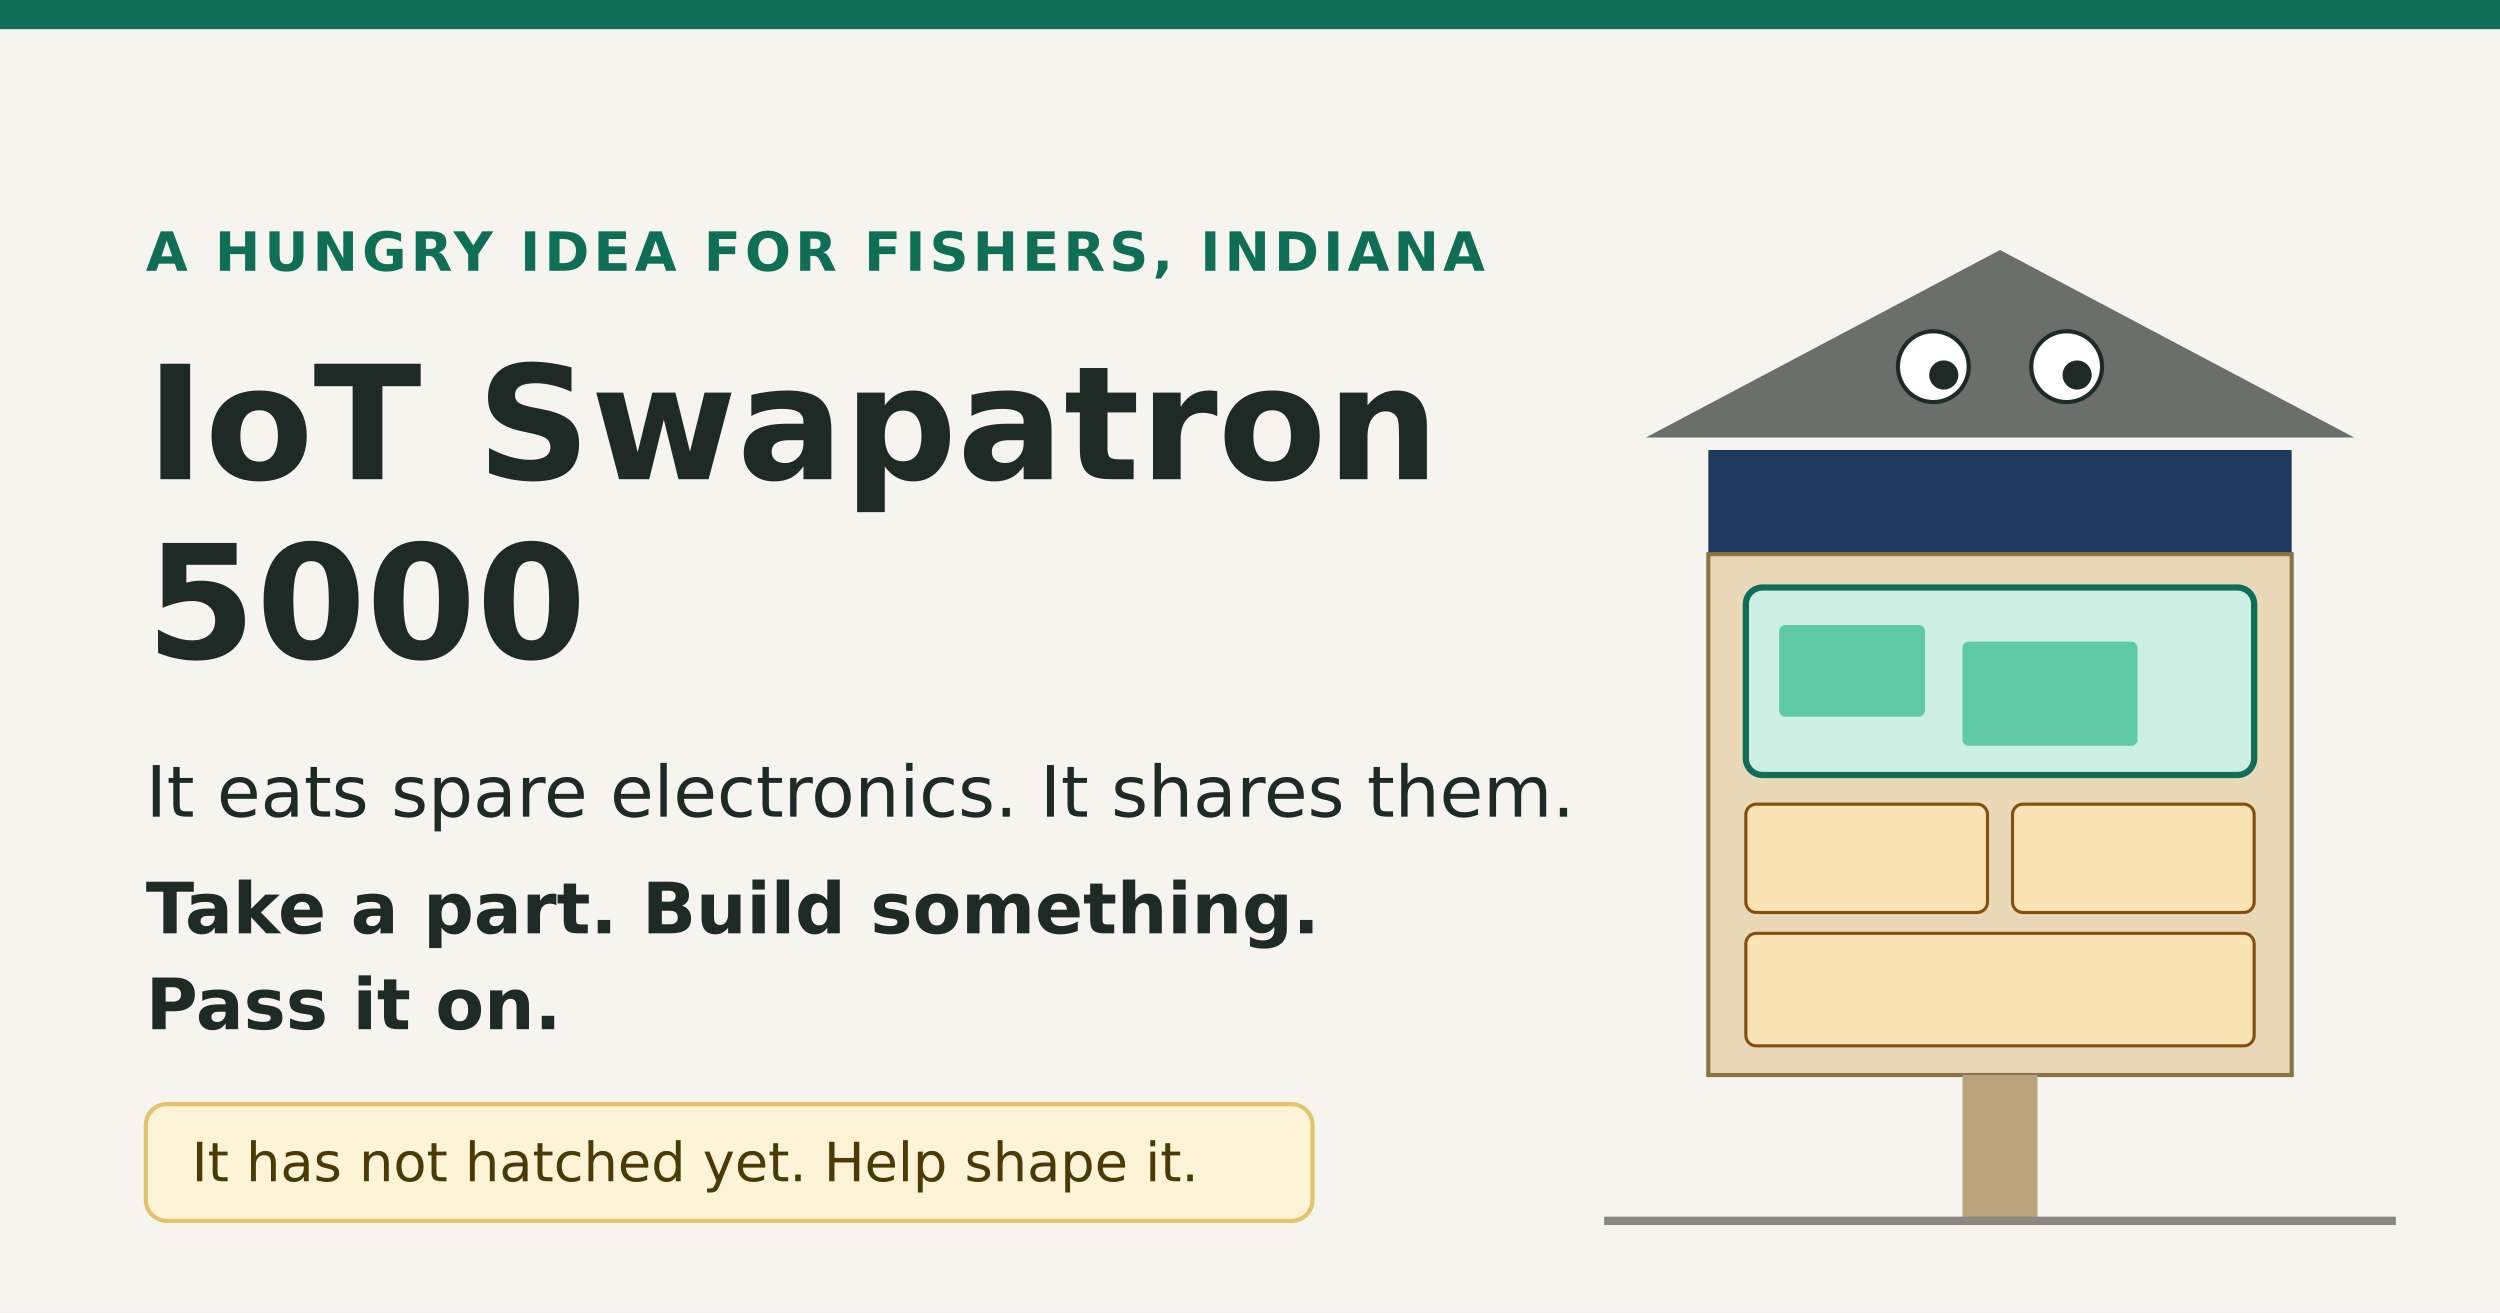
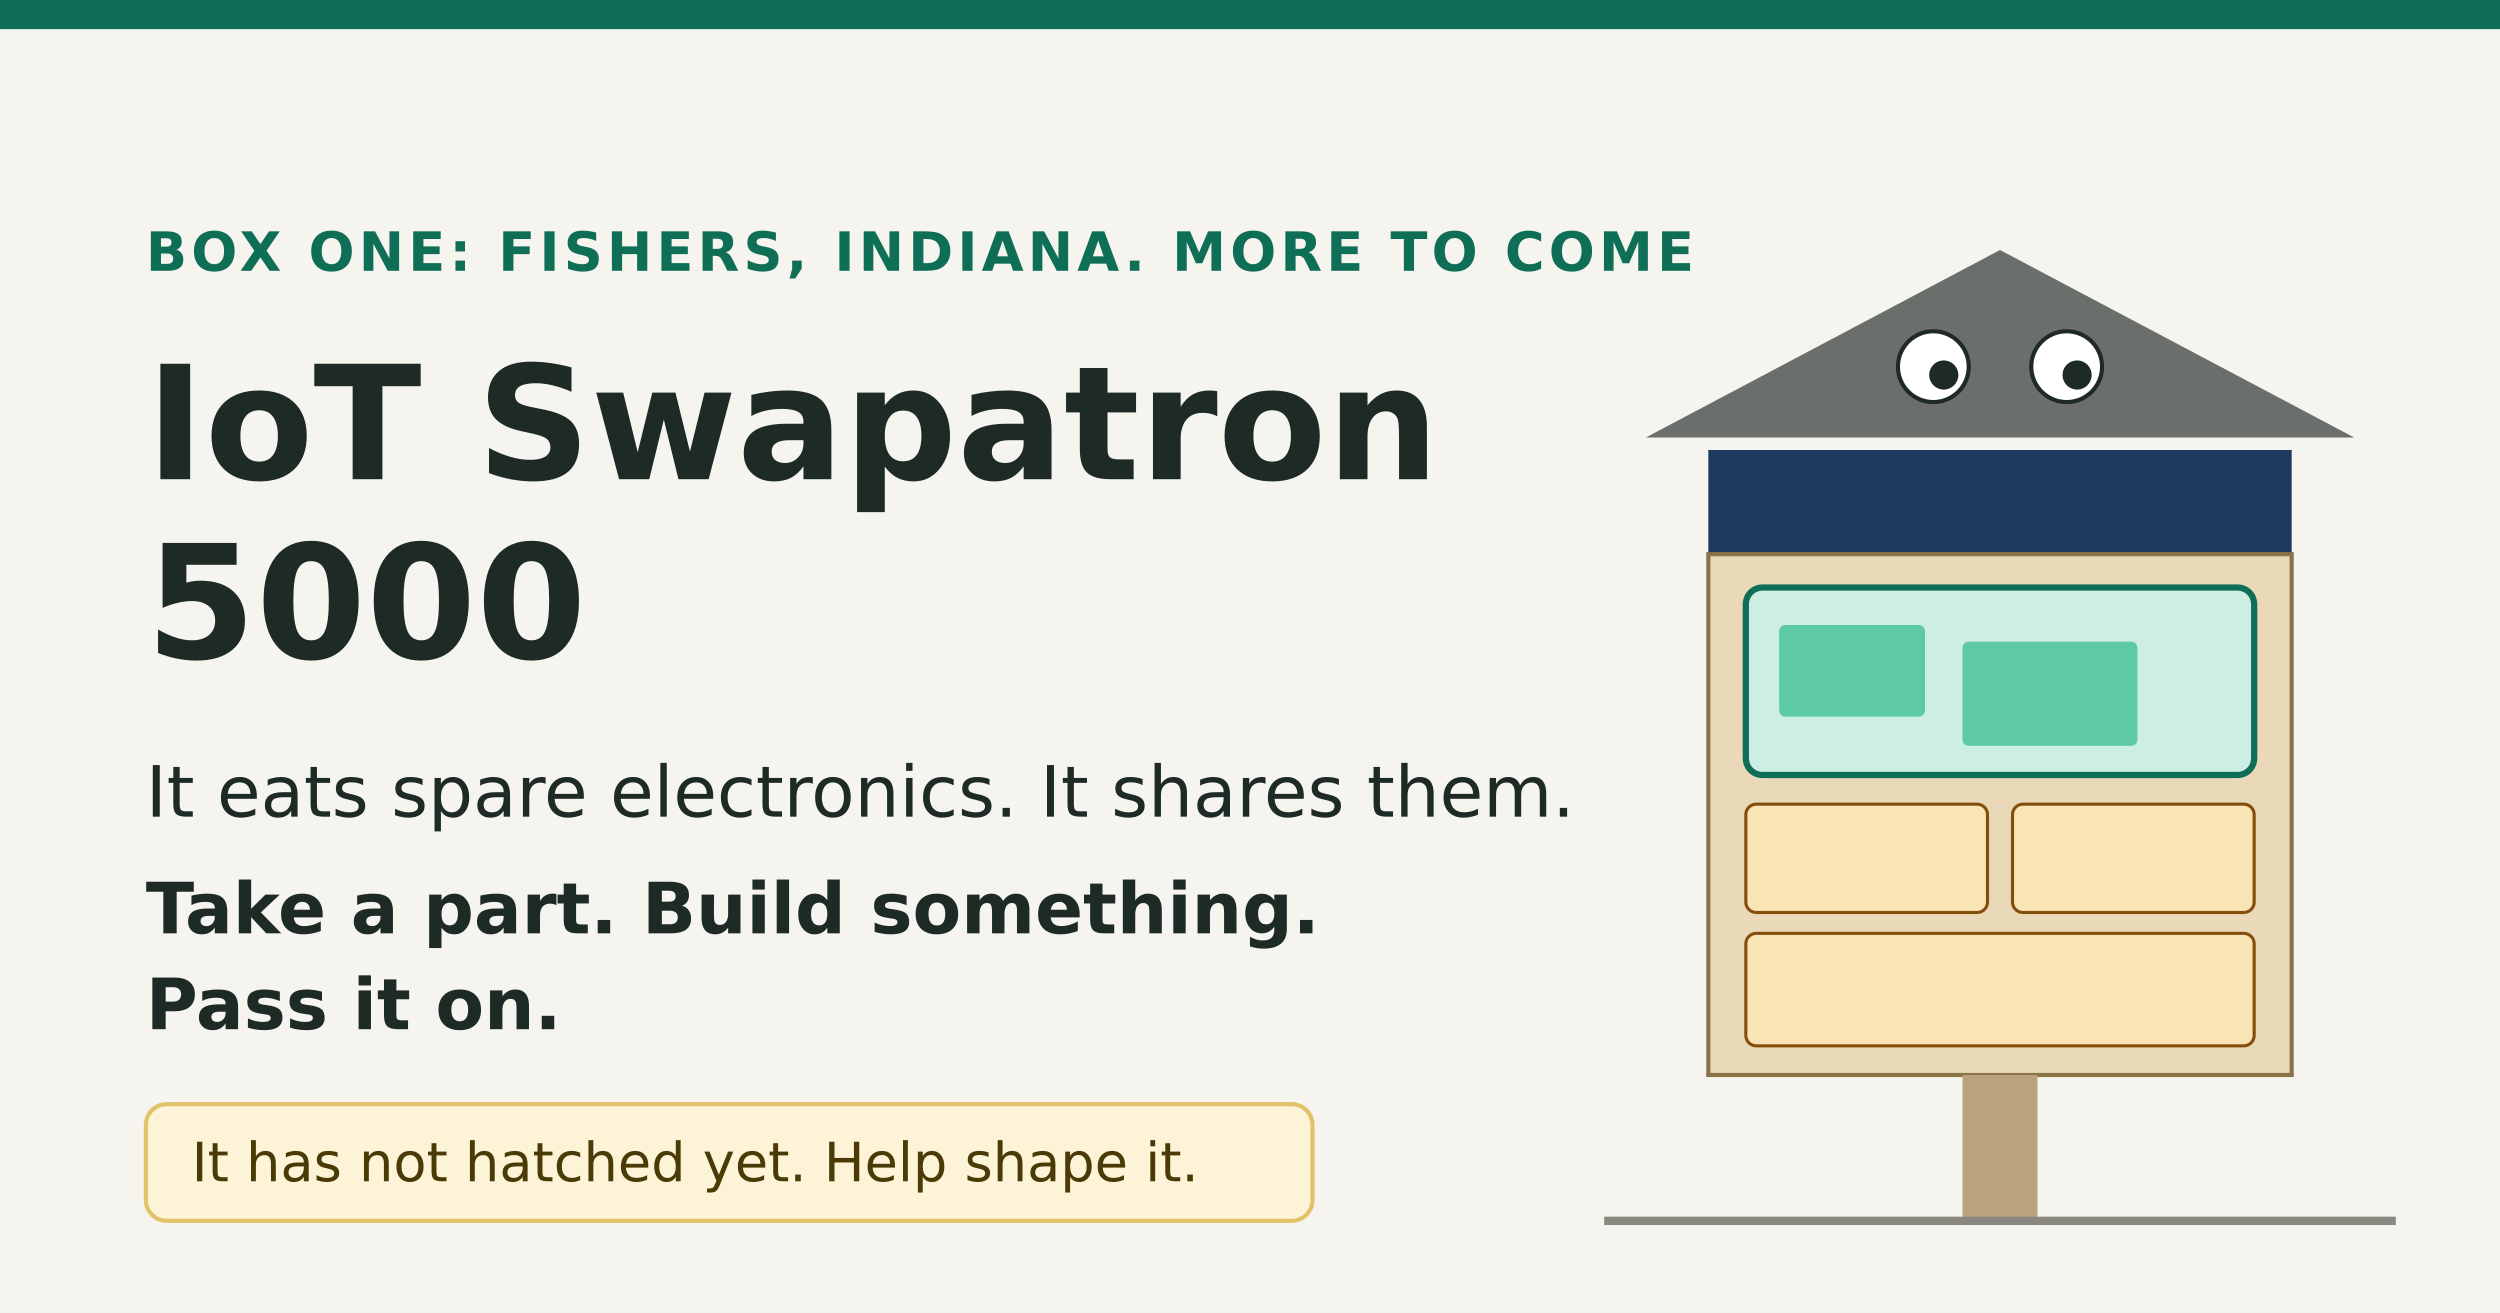
<svg xmlns="http://www.w3.org/2000/svg" viewBox="0 0 1200 630" width="1200" height="630" font-family="DejaVu Sans, Arial, Helvetica, sans-serif">
  <rect width="1200" height="630" fill="#f6f4ee" />
  <rect x="0" y="0" width="1200" height="14" fill="#0f6e56" />
  <g transform="translate(790 120)">
    <polygon points="170,0 0,90 340,90" fill="#6b6f6c" />
    <g id="eyes">
      <circle cx="138" cy="56" r="17" fill="#ffffff" stroke="#1d2a26" stroke-width="2" />
      <circle cx="202" cy="56" r="17" fill="#ffffff" stroke="#1d2a26" stroke-width="2" />
      <circle cx="143" cy="60" r="7" fill="#1d2a26" />
      <circle cx="207" cy="60" r="7" fill="#1d2a26" />
    </g>
    <rect x="30" y="96" width="280" height="50" fill="#1f3a5f" />
    <rect x="30" y="146" width="280" height="250" fill="#e9d9b8" stroke="#8a7446" stroke-width="2" />
    <rect x="48" y="162" width="244" height="90" rx="8" fill="#cdeee2" stroke="#0f6e56" stroke-width="3" />
    <rect x="64" y="180" width="70" height="44" rx="3" fill="#5dcaa5" />
    <rect x="152" y="188" width="84" height="50" rx="3" fill="#5dcaa5" />
    <rect x="48" y="266" width="116" height="52" rx="5" fill="#fae3b4" stroke="#854f0b" stroke-width="1.5" />
    <rect x="176" y="266" width="116" height="52" rx="5" fill="#fae3b4" stroke="#854f0b" stroke-width="1.5" />
    <rect x="48" y="328" width="244" height="54" rx="5" fill="#fae3b4" stroke="#854f0b" stroke-width="1.5" />
    <rect x="152" y="396" width="36" height="70" fill="#b9a27c" />
    <line x1="-20" y1="466" x2="360" y2="466" stroke="#888780" stroke-width="4" />
  </g>
-   <text x="70" y="130" font-size="26" font-weight="bold" fill="#0f6e56" letter-spacing="2">A HUNGRY IDEA FOR FISHERS, INDIANA</text>
+   <text x="70" y="130" font-size="26" font-weight="bold" fill="#0f6e56" letter-spacing="2">BOX ONE: FISHERS, INDIANA. MORE TO COME</text>
  <text x="70" y="230" font-size="76" font-weight="bold" fill="#1d2a26">IoT Swapatron</text>
  <text x="70" y="316" font-size="76" font-weight="bold" fill="#1d2a26">5000</text>
  <text x="70" y="392" font-size="34" fill="#1d2a26">It eats spare electronics. It shares them.</text>
  <text x="70" y="448" font-size="34" font-weight="bold" fill="#1d2a26">Take a part. Build something.</text>
  <text x="70" y="494" font-size="34" font-weight="bold" fill="#1d2a26">Pass it on.</text>
  <rect x="70" y="530" width="560" height="56" rx="10" fill="#fdf3d7" stroke="#e2c36b" stroke-width="2" />
  <text x="92" y="567" font-size="26" fill="#4a3a05">It has not hatched yet. Help shape it.</text>
</svg>
